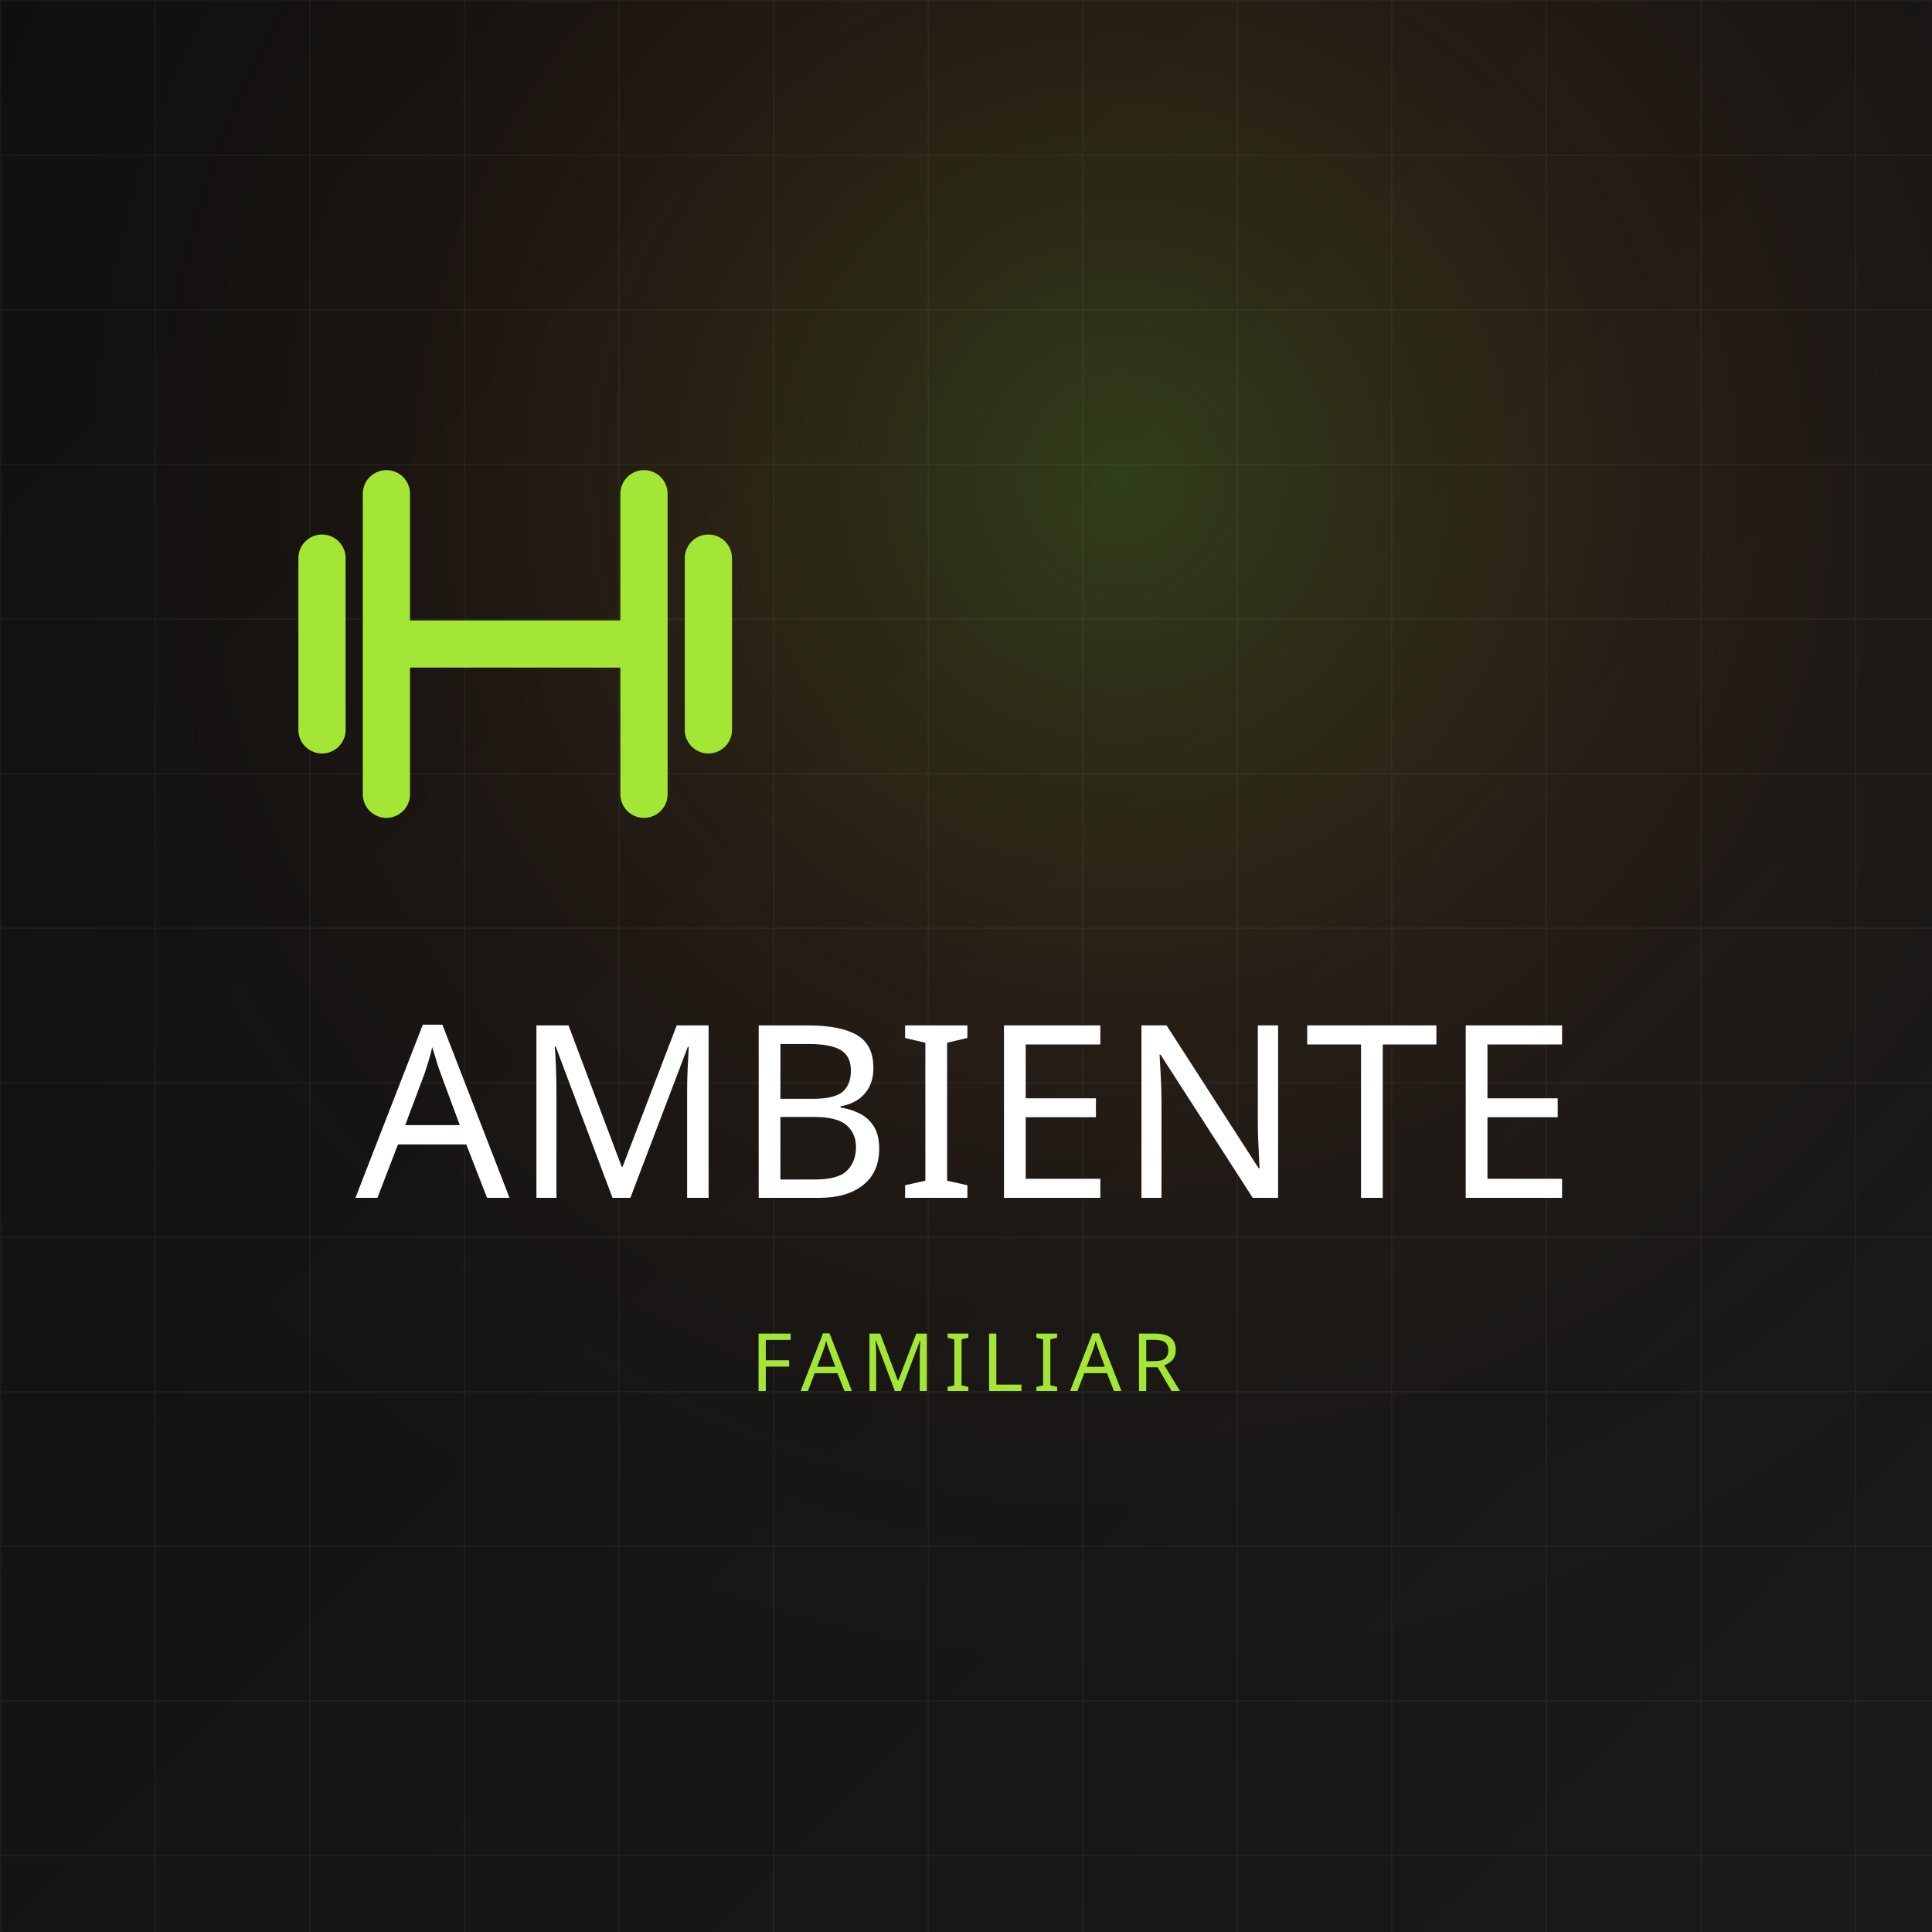
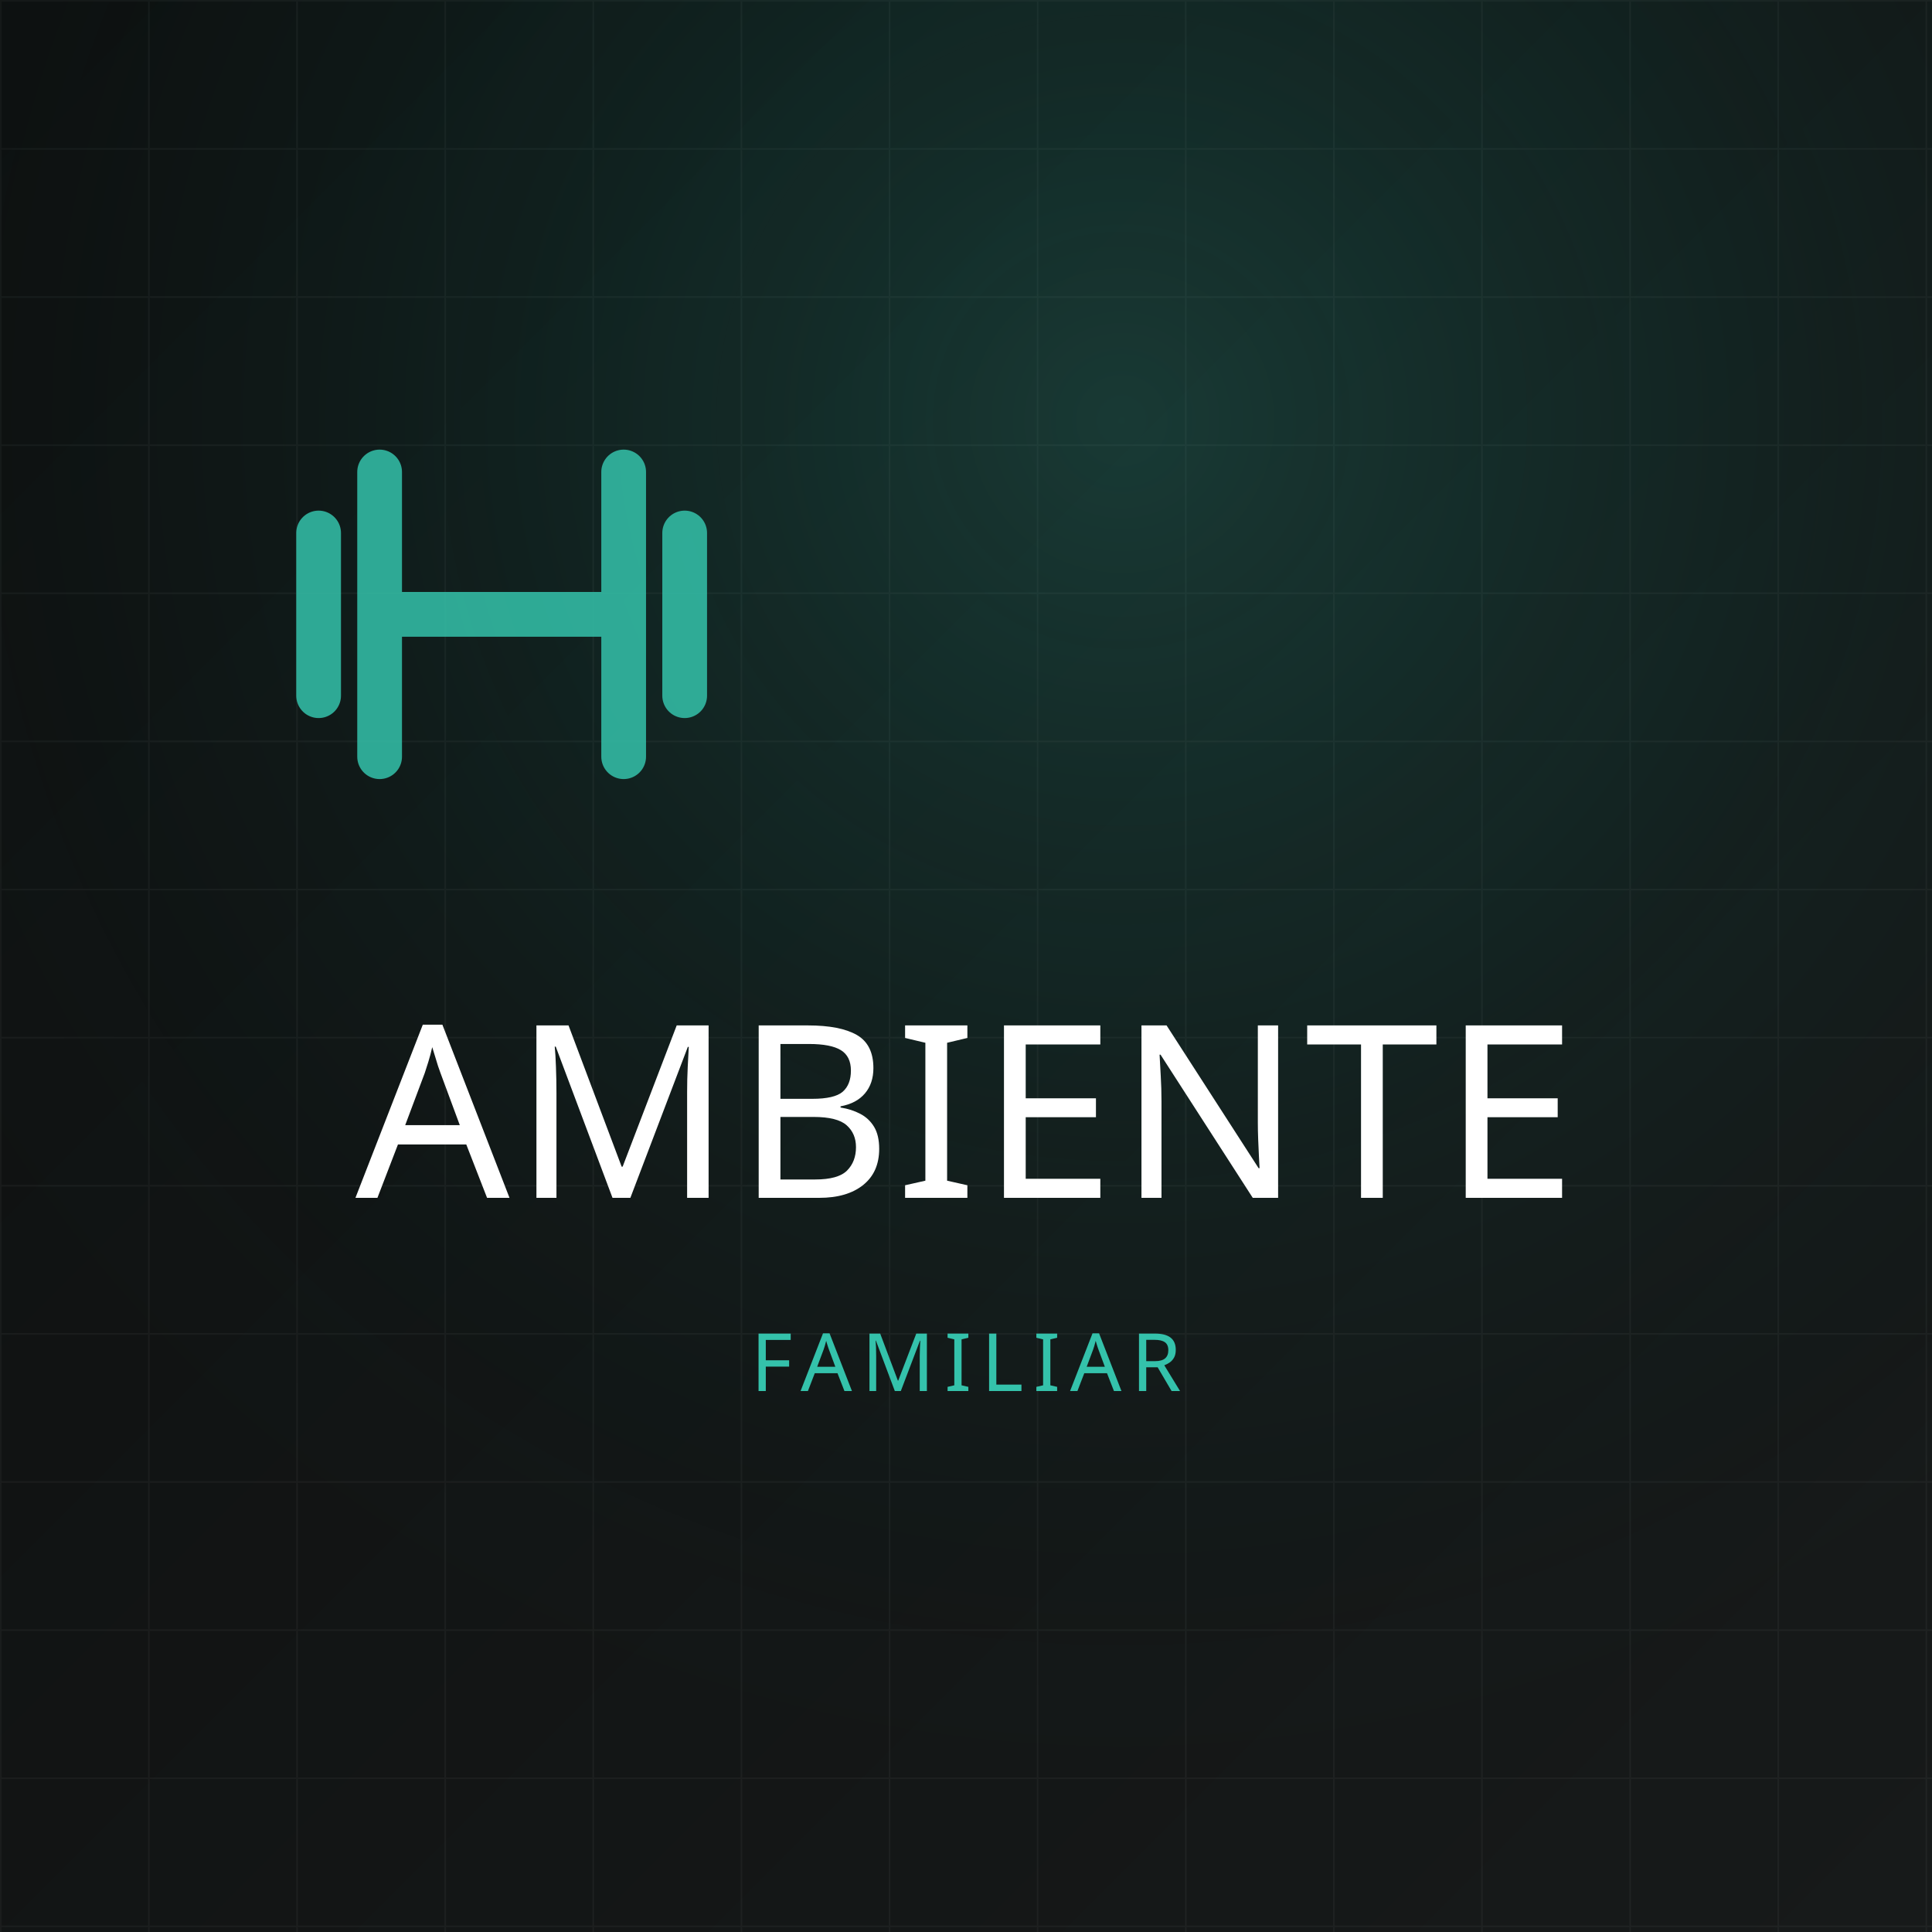
<svg xmlns="http://www.w3.org/2000/svg" width="600" height="600" viewBox="0 0 600 600" role="img" aria-label="AMBIENTE">
  <defs>
    <linearGradient id="bg" x1="0" y1="0" x2="1" y2="1">
-       <stop offset="0" stop-color="#0f0f0f" />
-       <stop offset="1" stop-color="#1a1a1a" />
+       <stop offset="0" stop-color="#0d0f0f" />
+       <stop offset="1" stop-color="#171a1a" />
    </linearGradient>
-     <radialGradient id="glow" cx="58%" cy="25%" r="70%">
-       <stop offset="0" stop-color="#a3e635" stop-opacity="0.20" />
-       <stop offset="0.5" stop-color="#f97316" stop-opacity="0.05" />
+     <radialGradient id="glow" cx="58%" cy="22%" r="75%">
+       <stop offset="0" stop-color="#34c2ab" stop-opacity="0.22" />
+       <stop offset="0.55" stop-color="#0e9e8a" stop-opacity="0.06" />
      <stop offset="1" stop-color="#0a0a0a" stop-opacity="0" />
    </radialGradient>
-     <pattern id="grid" width="48" height="48" patternUnits="userSpaceOnUse">
-       <path d="M48 0H0V48" fill="none" stroke="#ffffff" stroke-opacity="0.04" stroke-width="1" />
+     <pattern id="grid" width="46" height="46" patternUnits="userSpaceOnUse">
+       <path d="M46 0H0V46" fill="none" stroke="#ffffff" stroke-opacity="0.04" stroke-width="1" />
    </pattern>
  </defs>
  <rect width="600" height="600" fill="url(#bg)" />
  <rect width="600" height="600" fill="url(#grid)" />
  <rect width="600" height="600" fill="url(#glow)" />
-   <g transform="translate(80,120) scale(6.666667)" stroke="#a3e635" stroke-width="2.2" fill="none" stroke-linecap="round" stroke-linejoin="round">
+   <g transform="translate(80,115) scale(6.315789)" stroke="#34c2ab" stroke-opacity="0.85" stroke-width="2.2" fill="none" stroke-linecap="round" stroke-linejoin="round">
    <path d="M6 5v14M3 8v8M18 5v14M21 8v8M6 12h12" />
  </g>
  <text x="50%" y="372" text-anchor="middle" font-family="Anton, Impact, sans-serif" font-size="75" fill="#ffffff" letter-spacing="1">AMBIENTE</text>
-   <text x="50%" y="432" text-anchor="middle" font-family="Oswald, sans-serif" font-size="25" fill="#a3e635" letter-spacing="3">FAMILIAR</text>
+   <text x="50%" y="432" text-anchor="middle" font-family="Oswald, sans-serif" font-size="25" fill="#34c2ab" letter-spacing="3">FAMILIAR</text>
</svg>
